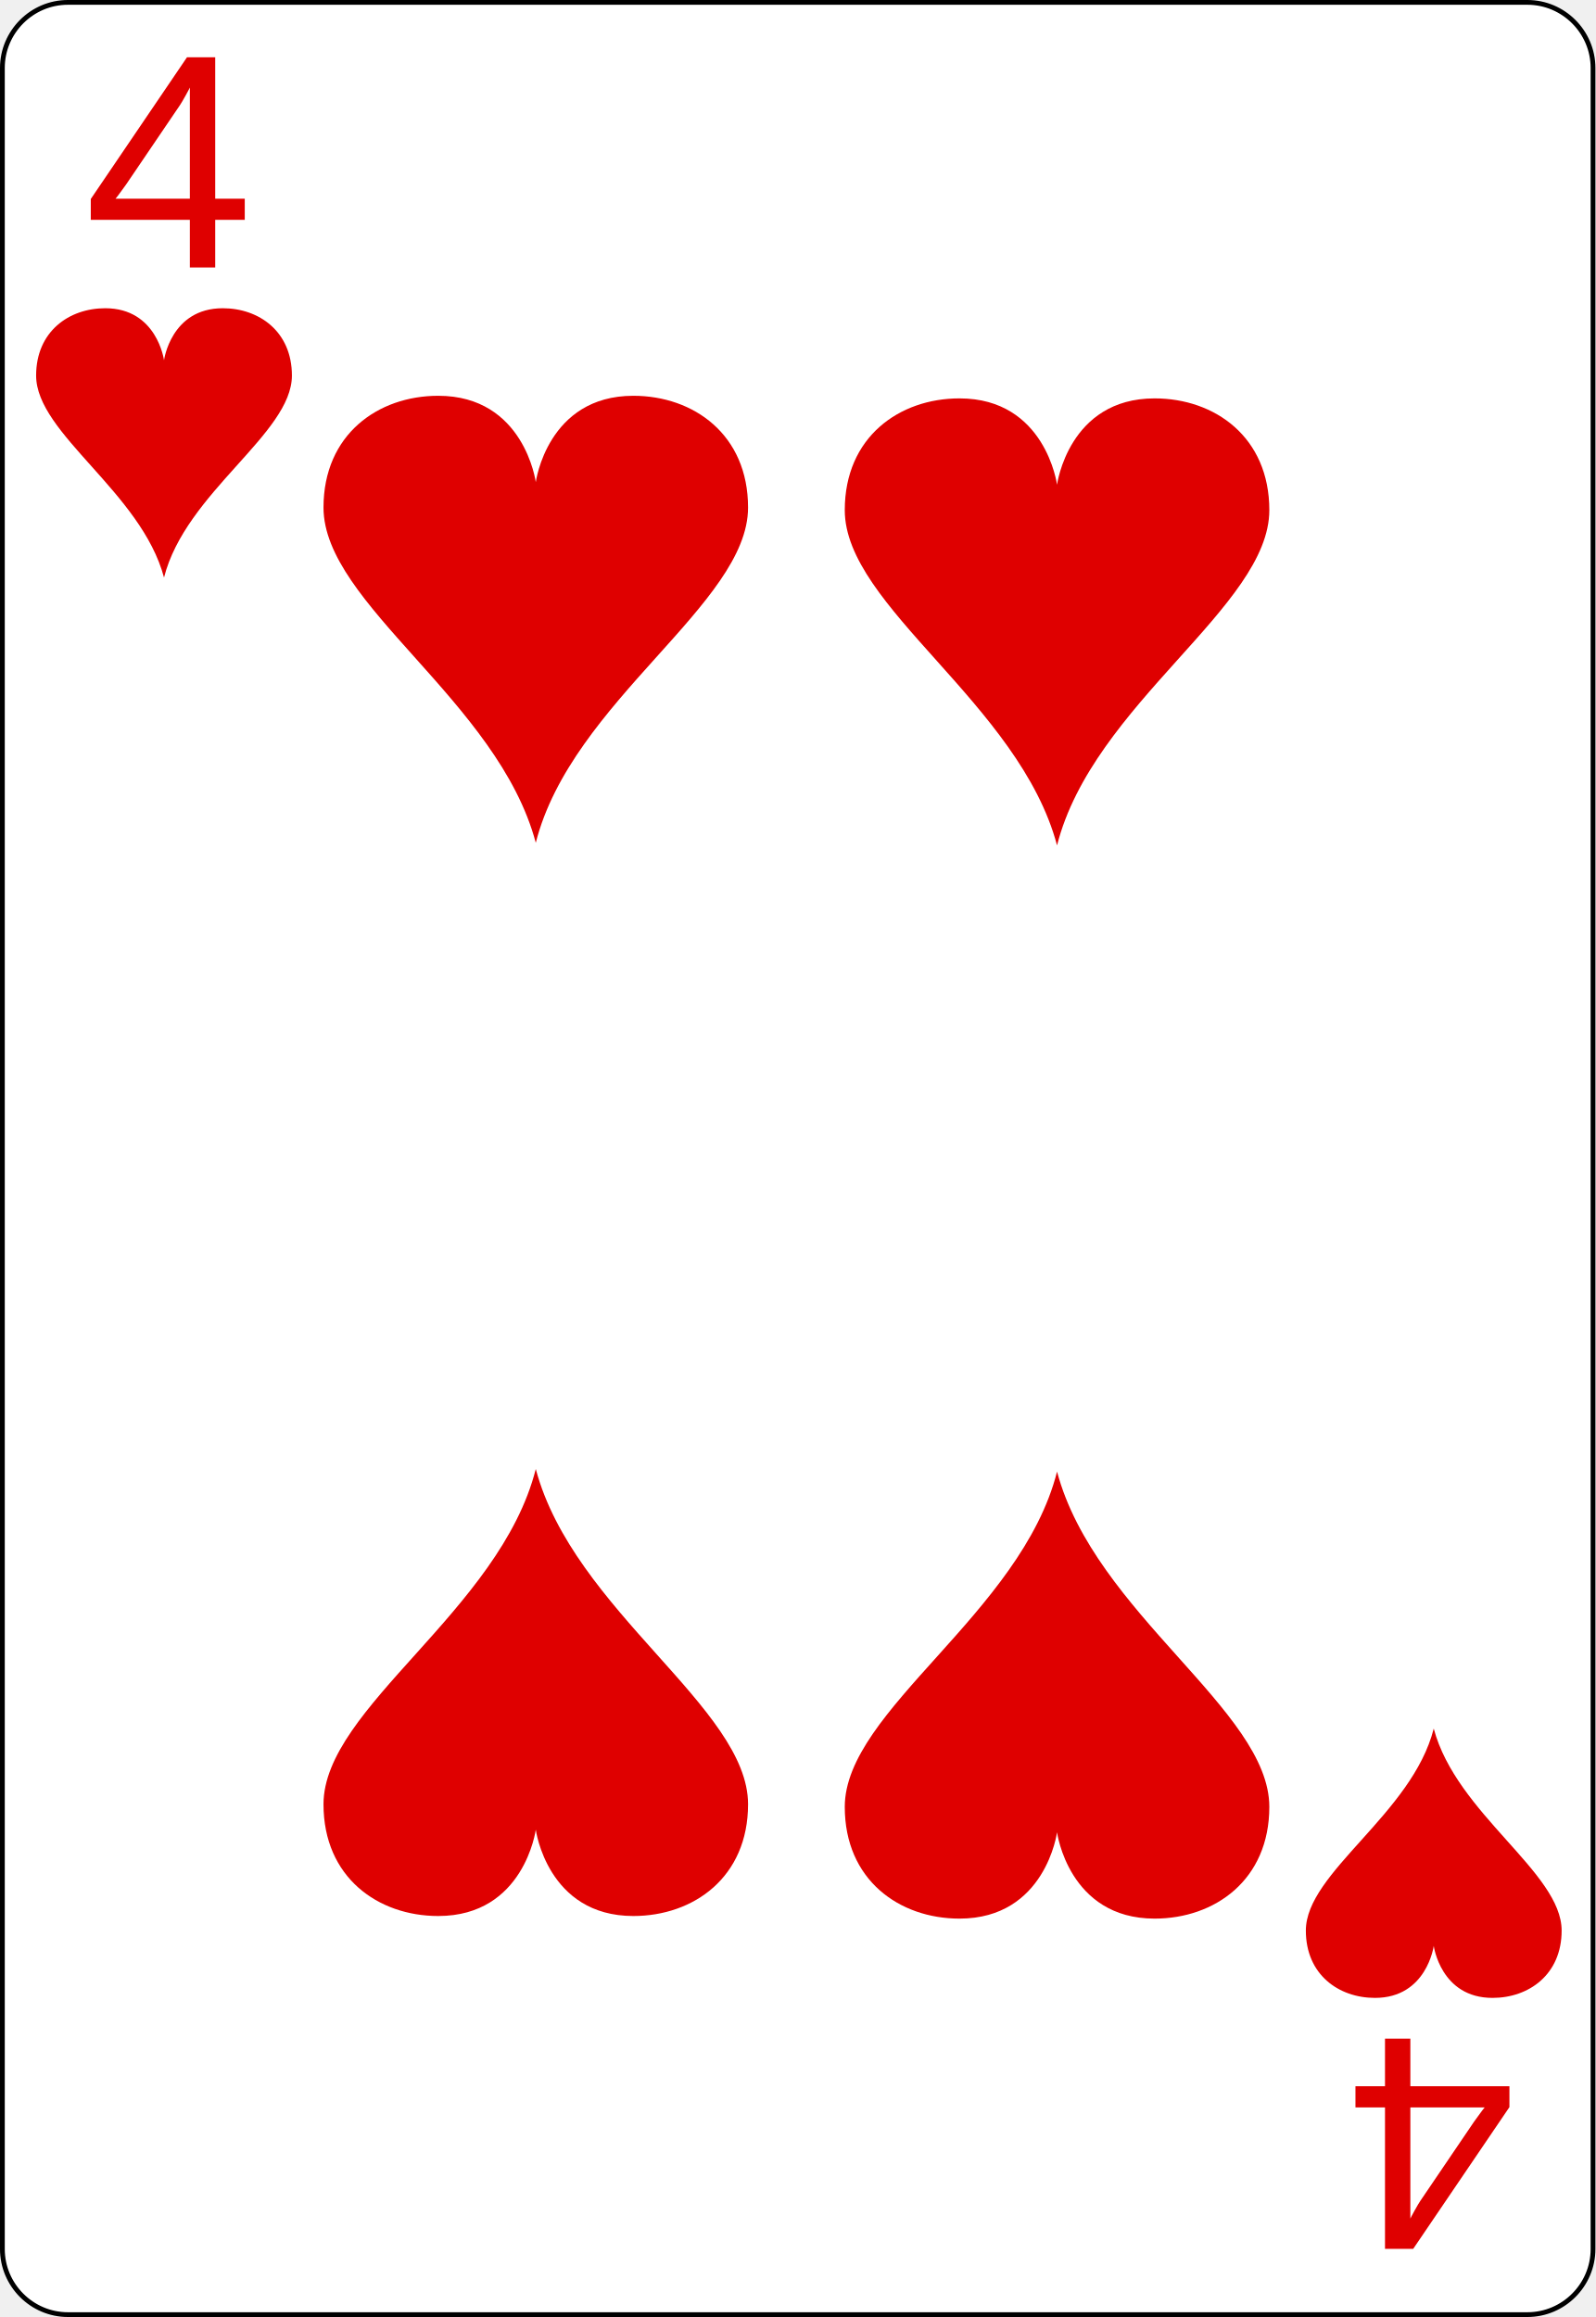
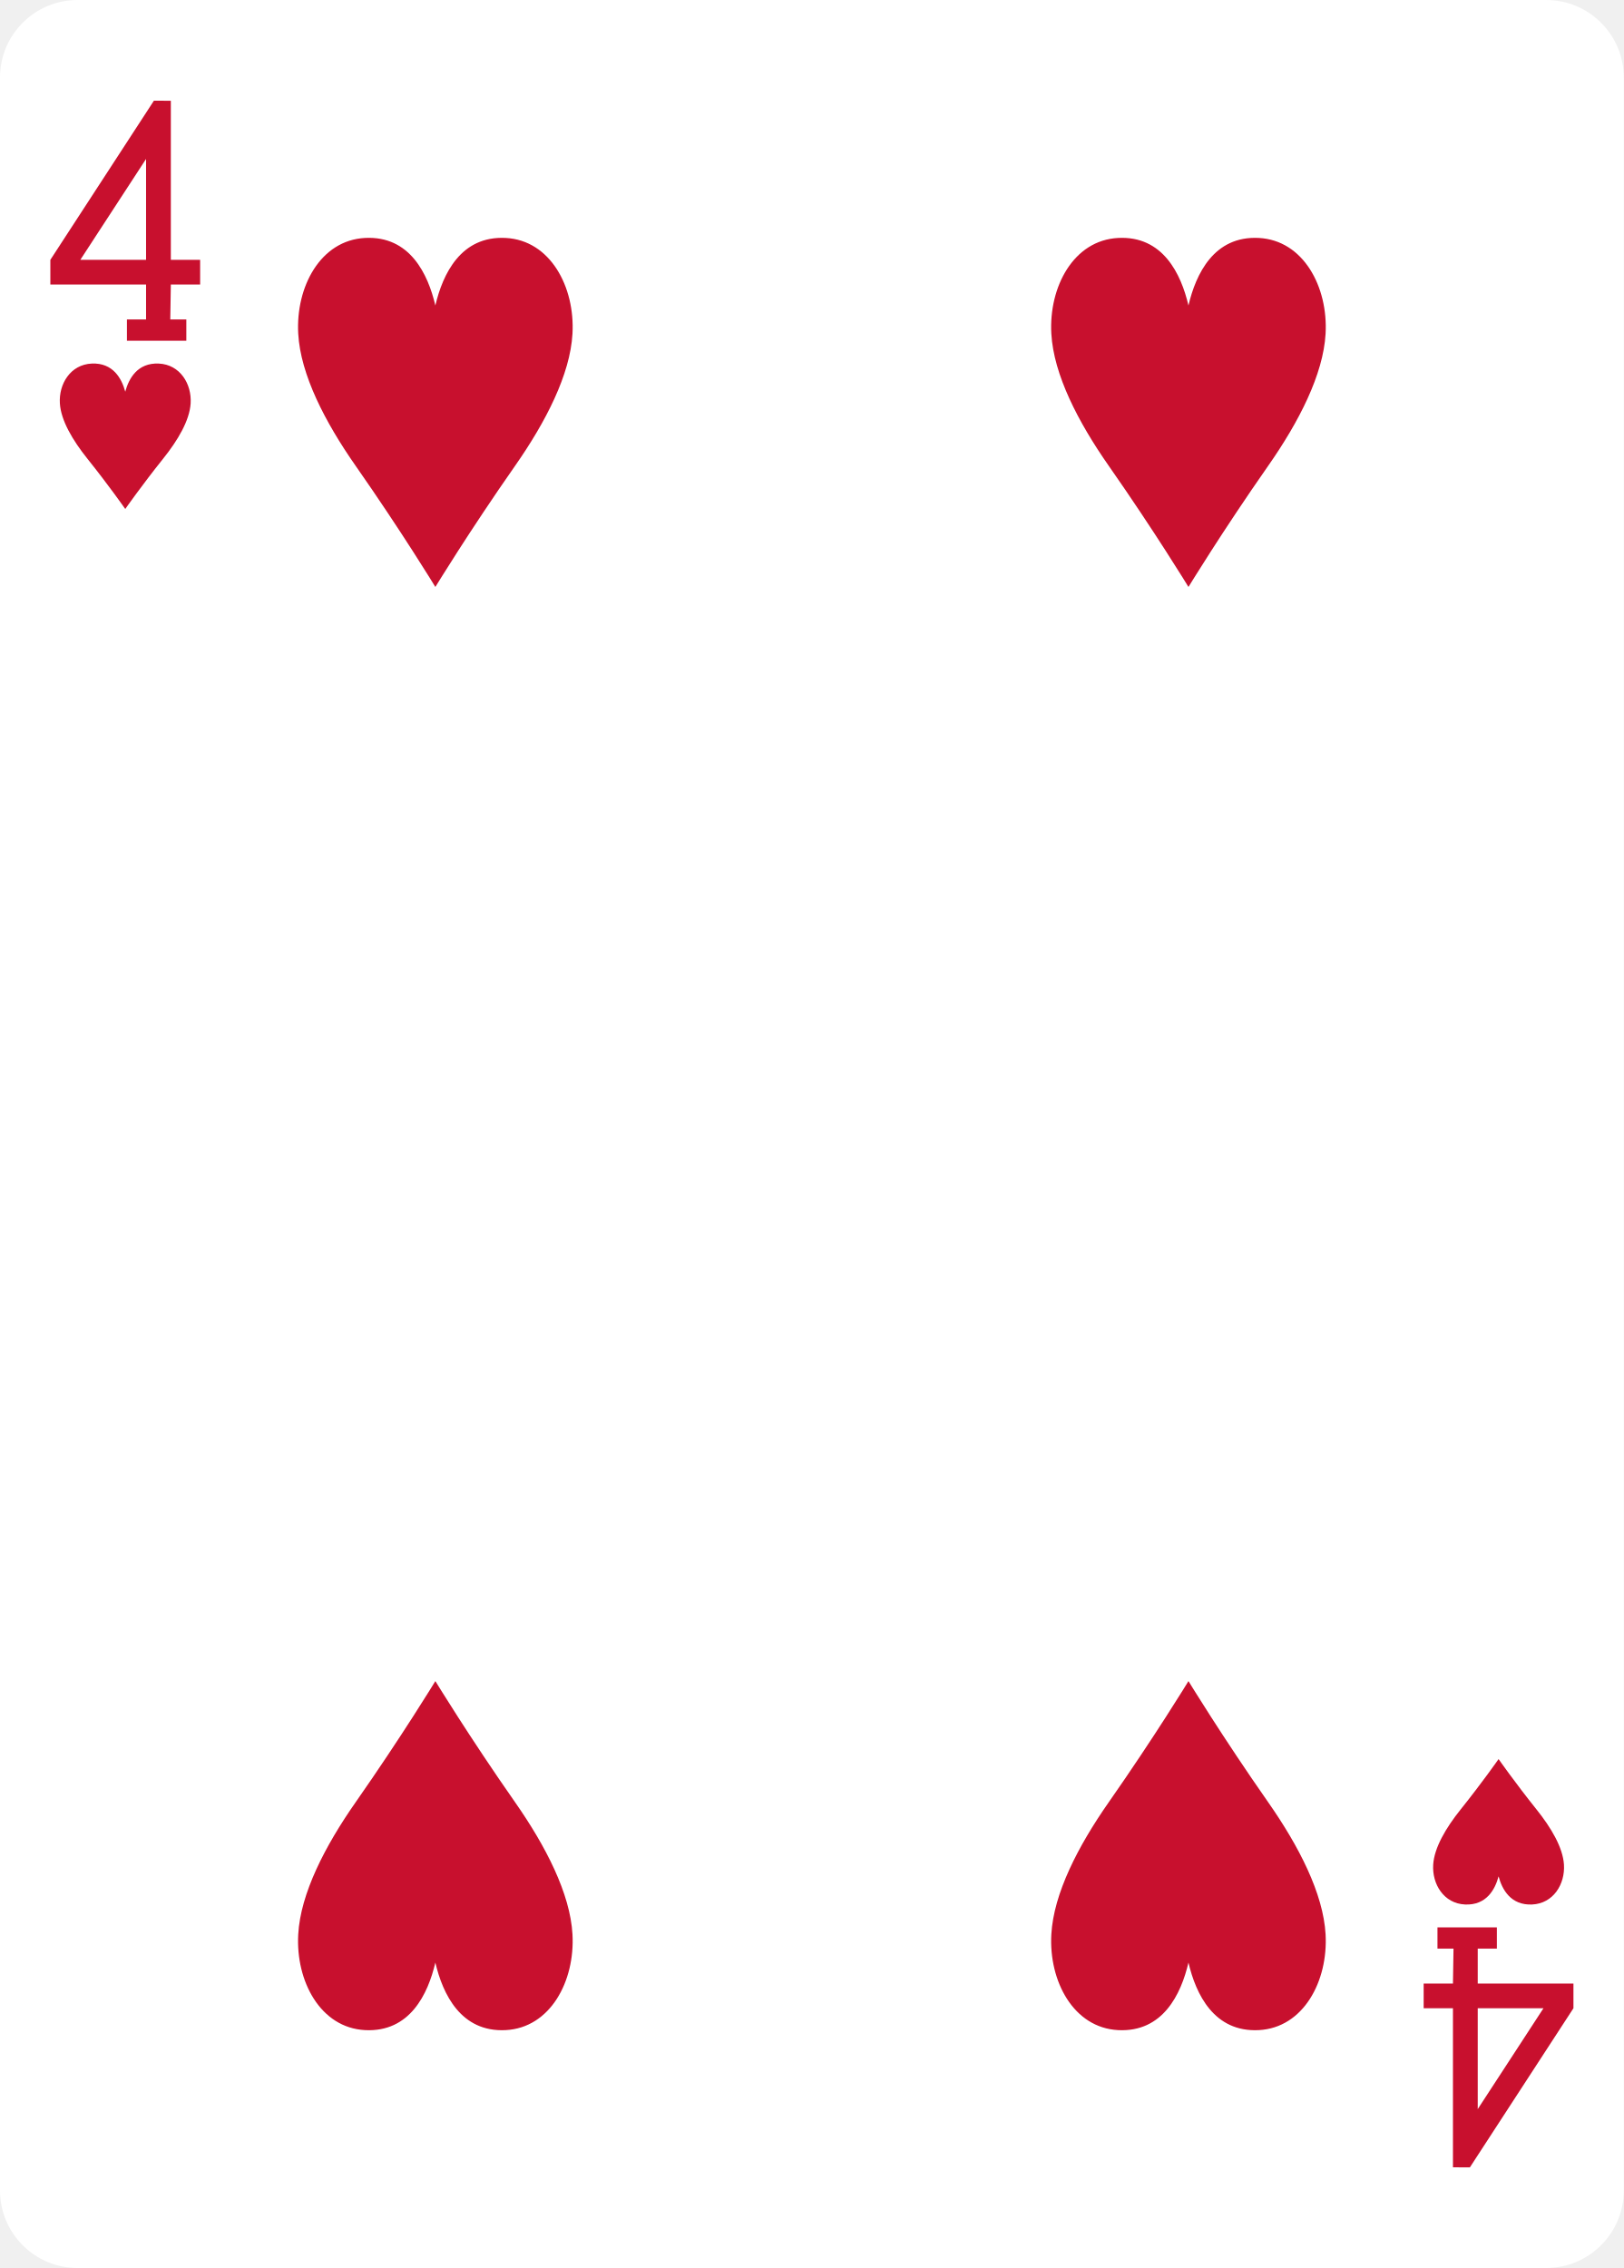
- <svg xmlns="http://www.w3.org/2000/svg" xmlns:xlink="http://www.w3.org/1999/xlink" width="167.087pt" height="242.667pt" viewBox="0 0 167.087 242.667" xml:space="preserve" id="svg2" version="1.1">
-   <defs id="defs41">
-     <radialGradient xlink:href="#linearGradient3773" id="radialGradient3781" cx="-0.158" cy="-8.835" fx="-0.158" fy="-8.835" r="8" gradientTransform="matrix(-1.584269,-0.02349808,0.03071979,-2.477574,-0.2485638,-26.71351)" gradientUnits="userSpaceOnUse" />
-     <linearGradient id="linearGradient3773">
-       <stop style="stop-color:#000000;stop-opacity:1;" offset="0" id="stop3775" />
-       <stop style="stop-color:#000000;stop-opacity:0.649;" offset="1" id="stop3777" />
-     </linearGradient>
-     <radialGradient xlink:href="#linearGradient3773" id="radialGradient3957" cx="-0.158" cy="-8.835" fx="-0.158" fy="-8.835" r="8" gradientTransform="matrix(-1.584269,-0.02349808,0.03071979,-2.477574,-0.2485638,-26.71351)" gradientUnits="userSpaceOnUse" />
-     <linearGradient id="linearGradient3959">
-       <stop style="stop-color:#000000;stop-opacity:1;" offset="0" id="stop3961" />
-       <stop style="stop-color:#000000;stop-opacity:0.649;" offset="1" id="stop3963" />
-     </linearGradient>
-     <radialGradient r="81.903" fy="509.476" fx="168.025" cy="509.476" cx="168.025" gradientTransform="matrix(1.25656,-0.7774064,0.3366382,0.5361257,-221.2021,359.2426)" gradientUnits="userSpaceOnUse" id="radialGradient3975" xlink:href="#linearGradient3784-4" />
-     <linearGradient id="linearGradient3784-4">
-       <stop style="stop-color:#ffffff;stop-opacity:0.435;" offset="0" id="stop3786-8" />
-       <stop style="stop-color:#000000;stop-opacity:0;" offset="1" id="stop3788-6" />
-     </linearGradient>
-     <radialGradient xlink:href="#linearGradient3784-4-5" id="radialGradient3929" gradientUnits="userSpaceOnUse" gradientTransform="matrix(1.25656,-0.7774064,0.3366382,0.5361257,-221.2021,359.2426)" cx="168.025" cy="509.476" fx="168.025" fy="509.476" r="81.903" />
-     <linearGradient id="linearGradient3784-4-5">
-       <stop style="stop-color:#ffffff;stop-opacity:0.489;" offset="0" id="stop3786-8-0" />
-       <stop style="stop-color:#000000;stop-opacity:0;" offset="1" id="stop3788-6-3" />
-     </linearGradient>
-     <radialGradient xlink:href="#linearGradient3784-4-1" id="radialGradient3927" gradientUnits="userSpaceOnUse" gradientTransform="matrix(1.25656,-0.7774064,0.3366382,0.5361257,-221.2021,359.2426)" cx="168.025" cy="509.476" fx="168.025" fy="509.476" r="81.903" />
-     <linearGradient id="linearGradient3784-4-1">
-       <stop style="stop-color:#ffffff;stop-opacity:0.237;" offset="0" id="stop3786-8-03" />
-       <stop style="stop-color:#000000;stop-opacity:0;" offset="1" id="stop3788-6-6" />
-     </linearGradient>
-     <radialGradient xlink:href="#linearGradient3768" id="radialGradient3776" cx="-0.206" cy="-4.579" fx="-0.206" fy="-4.579" r="8" gradientTransform="matrix(-1,0,0,-1.720176,-0.4120407,-13.02719)" gradientUnits="userSpaceOnUse" />
-     <linearGradient id="linearGradient3768">
-       <stop style="stop-color:#df0000;stop-opacity:1;" offset="0" id="stop3770" />
-       <stop style="stop-color:#df0000;stop-opacity:0.672;" offset="1" id="stop3772" />
-     </linearGradient>
-     <radialGradient r="81.903" fy="511.223" fx="171.487" cy="511.223" cx="171.487" gradientTransform="matrix(1.152989,-0.6739155,0.3948202,0.6754904,-233.6326,270.4008)" gradientUnits="userSpaceOnUse" id="radialGradient4013" xlink:href="#linearGradient3784-4-6" />
-     <linearGradient id="linearGradient3784-4-6">
-       <stop style="stop-color:#ffffff;stop-opacity:0.313;" offset="0" id="stop3786-8-8" />
-       <stop style="stop-color:#000000;stop-opacity:0;" offset="1" id="stop3788-6-8" />
-     </linearGradient>
-     <radialGradient r="81.903" fy="492.632" fx="159.354" cy="492.632" cx="159.354" gradientTransform="matrix(1.089478,-0.715138,0.4464527,0.6562658,-244.9333,290.9185)" gradientUnits="userSpaceOnUse" id="radialGradient4013-8" xlink:href="#linearGradient3784-4-2" />
-     <linearGradient id="linearGradient3784-4-2">
-       <stop style="stop-color:#ffffff;stop-opacity:0.29;" offset="0" id="stop3786-8-1" />
-       <stop style="stop-color:#000000;stop-opacity:0;" offset="1" id="stop3788-6-5" />
-     </linearGradient>
-     <radialGradient r="81.903" fy="492.632" fx="159.354" cy="492.632" cx="159.354" gradientTransform="matrix(1.089478,-0.715138,0.4464527,0.6562658,-244.9333,290.9185)" gradientUnits="userSpaceOnUse" id="radialGradient3073" xlink:href="#linearGradient3784-4-2" />
-   </defs>
-   <g id="Layer_x0020_1" style="fill-rule:nonzero;clip-rule:nonzero;stroke:#000000;stroke-miterlimit:4;">
-     <path style="fill:#FFFFFF;stroke-width:0.5;" d="M166.837,235.548c0,3.777-3.087,6.869-6.871,6.869H7.111c-3.775,0-6.861-3.092-6.861-6.869V7.12C0.25,3.343,3.336,0.25,7.111,0.25h152.855    c3.784,0,6.871,3.093,6.871,6.87v228.428z" id="path5" />
-     <g style="stroke:none;" id="g7">
-       <g id="g9">
- 				
- 			</g>
-     </g>
-     <g id="g15">
- 			
- 		</g>
-     <g id="g19">
- 			
- 		</g>
-     <g style="stroke:none;" id="g23">
-       <g id="g25">
- 				
- 			</g>
-     </g>
-     <g style="stroke:none;" id="g31">
-       <g id="g33">
- 				
- 			</g>
+ <svg xmlns="http://www.w3.org/2000/svg" width="63mm" height="88mm" viewBox="0 0 238.111 332.599" version="1.1" id="svg8">
+   <defs id="defs2" />
+   <g id="layer1" transform="translate(552.2711,-360.4284)">
+     <g transform="matrix(1.06667,0,0,1.06667,-1935.66,1495.37)" id="HEART-4" style="display:inline">
+       <g style="display:inline;opacity:1" id="g9868-8-1" transform="translate(1036.49,-1434.28)">
+         <rect ry="10.664" rx="10.678" style="display:inline;fill:#ffffff;fill-opacity:1;stroke:none;stroke-width:1.001;stroke-miterlimit:4;stroke-dasharray:none;stroke-opacity:1" id="rect9870-7-0" width="223.228" height="311.811" x="260.433" y="370.276" />
+       </g>
+       <g transform="translate(1296.92,-1064)" style="display:inline;opacity:1" id="g9888-2-1" />
+       <g style="display:inline;opacity:1" id="g9894-0-0" transform="translate(1323.52,-1083.91)" />
+       <path transform="translate(1409.54,-853.906)" style="display:inline;opacity:1;fill:#c8102e;fill-opacity:1" d="m -95.397,-140.121 c 0,-0.003 -2.225,-3.19 -5.226,-6.94 -2.008,-2.51 -3.613,-5.227 -3.762,-7.568 -0.171,-2.674 1.449,-5.356 4.382,-5.486 2.931,-0.13 4.121,2.062 4.606,3.869 0.484,-1.807 1.674,-3.999 4.606,-3.869 2.933,0.13 4.553,2.813 4.382,5.486 -0.149,2.341 -1.754,5.058 -3.762,7.568 -3.001,3.75 -5.224,6.938 -5.226,6.94 z" id="path9902-6-7" />
+       <path transform="translate(1409.54,-853.906)" style="display:inline;opacity:1;fill:#c8102e;fill-opacity:1" d="m 93.398,31.743 c 0,0.003 -2.225,3.19 -5.226,6.94 -2.008,2.51 -3.613,5.227 -3.762,7.568 -0.171,2.674 1.449,5.356 4.382,5.486 2.931,0.13 4.121,-2.062 4.606,-3.869 0.484,1.807 1.674,3.999 4.606,3.869 2.933,-0.13 4.553,-2.813 4.382,-5.486 -0.149,-2.341 -1.754,-5.058 -3.762,-7.568 -3.001,-3.75 -5.224,-6.938 -5.226,-6.94 z" id="path9904-6-0" />
+       <path transform="translate(1409.54,-853.906)" id="path9910-2-6" d="m -52.766,-129.4 c 0,-0.006 -4.666,-7.655 -10.961,-16.656 -4.211,-6.023 -7.578,-12.545 -7.891,-18.163 -0.359,-6.417 3.039,-12.855 9.191,-13.167 6.149,-0.312 8.644,4.948 9.66,9.285 1.016,-4.337 3.512,-9.596 9.66,-9.285 6.152,0.312 9.55,6.75 9.191,13.167 -0.313,5.618 -3.68,12.14 -7.891,18.163 -6.295,9.001 -10.957,16.65 -10.961,16.656 z" style="display:inline;opacity:1;fill:#c8102e;fill-opacity:1" />
+       <path transform="translate(1409.54,-853.906)" id="path9916-8-0" d="m 50.766,-129.4 c 0,-0.006 -4.666,-7.655 -10.961,-16.656 -4.211,-6.023 -7.578,-12.545 -7.891,-18.163 -0.359,-6.417 3.039,-12.855 9.191,-13.167 6.149,-0.312 8.644,4.948 9.66,9.285 1.016,-4.337 3.512,-9.596 9.66,-9.285 6.152,0.312 9.55,6.75 9.191,13.167 -0.313,5.618 -3.68,12.14 -7.891,18.163 -6.295,9.001 -10.957,16.65 -10.961,16.656 z" style="display:inline;opacity:1;fill:#c8102e;fill-opacity:1" />
+       <path transform="translate(1409.54,-853.906)" style="display:inline;opacity:1;fill:#c8102e;fill-opacity:1" d="m 50.766,21.022 c 0,0.006 -4.666,7.655 -10.961,16.656 -4.211,6.023 -7.578,12.545 -7.891,18.163 -0.359,6.417 3.039,12.855 9.191,13.167 6.149,0.312 8.644,-4.948 9.66,-9.285 1.016,4.337 3.512,9.596 9.66,9.285 6.152,-0.312 9.55,-6.75 9.191,-13.167 -0.313,-5.618 -3.68,-12.14 -7.891,-18.163 -6.295,-9.001 -10.957,-16.65 -10.961,-16.656 z" id="path9930-7-9" />
+       <path transform="translate(1409.54,-853.906)" id="path9932-9-8" d="m -52.766,21.022 c 0,0.006 -4.666,7.655 -10.961,16.656 -4.211,6.023 -7.578,12.545 -7.891,18.163 -0.359,6.417 3.039,12.855 9.191,13.167 6.149,0.312 8.644,-4.948 9.66,-9.285 1.016,4.337 3.512,9.596 9.66,9.285 6.152,-0.312 9.55,-6.75 9.191,-13.167 -0.313,-5.618 -3.68,-12.14 -7.891,-18.163 -6.295,-9.001 -10.957,-16.65 -10.961,-16.656 z" style="display:inline;opacity:1;fill:#c8102e;fill-opacity:1" />
+       <path d="m 1314.372,-1017.166 v -2.915 h 2.631 v -4.808 h -13.158 v -3.393 l 14.238,-21.881 2.326,0.012 v 21.869 h 4.028 v 3.393 h -4.028 l -0.076,4.808 h 2.205 v 2.919 h -8.165 z m 2.631,-24.985 -9.04,13.871 h 9.04 z m 0,0" id="path19-3-8-2-9" style="opacity:1;fill:#c8102e;fill-opacity:1;stroke-width:1;stroke-miterlimit:4;stroke-dasharray:none" />
+       <path d="m 1502.703,-799.023 v 2.915 h -2.631 v 4.808 h 13.158 v 3.393 l -14.238,21.881 -2.326,-0.012 v -21.869 h -4.028 v -3.393 h 4.028 l 0.076,-4.808 h -2.205 v -2.919 h 8.165 z m -2.631,24.985 9.04,-13.871 h -9.04 z m 0,0" id="path19-4-46-0-1-9" style="opacity:1;fill:#c8102e;fill-opacity:1" />
    </g>
  </g>
-   <text xml:space="preserve" style="font-size:32px;font-style:normal;font-weight:normal;line-height:125%;letter-spacing:0px;word-spacing:0px;fill:#df0000;fill-opacity:1;stroke:none;font-family:Bitstream Vera Sans" x="8.775" y="28.013" id="text3788">
-     <tspan id="tspan3790" x="8.775" y="28.013" style="font-style:normal;font-variant:normal;font-weight:normal;font-stretch:normal;fill:#df0000;fill-opacity:1;font-family:Arial;-inkscape-font-specification:Arial">4</tspan>
-   </text>
-   <g transform="matrix(1.674307,0,0,1.566992,17.17751,46.38532)" id="layer1-9-6" style="fill:#df0000;fill-opacity:1">
-     <path style="fill:#df0000;fill-opacity:1" id="hl-8" d="M 3.676,-9 C 0.433,-9 0,-5.523 0,-5.523 0,-5.523 -0.433,-9 -3.676,-9 -5.946,-9 -8,-7.441 -8,-4.5 -8,-0.614 -1.421,3.294 0,9 1.352,3.299 8,-0.614 8,-4.5 8,-7.441 5.946,-9 3.676,-9 z" />
-   </g>
-   <text xml:space="preserve" style="font-size:32px;font-style:normal;font-weight:normal;line-height:125%;letter-spacing:0px;word-spacing:0px;fill:#df0000;fill-opacity:1;stroke:none;font-family:Bitstream Vera Sans" x="-158.818" y="-213.515" id="text3788-4" transform="scale(-1,-1)">
-     <tspan id="tspan3790-3" x="-158.818" y="-213.515" style="font-style:normal;font-variant:normal;font-weight:normal;font-stretch:normal;fill:#df0000;fill-opacity:1;font-family:Arial;-inkscape-font-specification:Arial">4</tspan>
-   </text>
-   <g transform="matrix(-1.674307,0,0,-1.566992,150.156,195.1431)" id="layer1-9-6-5" style="fill:#df0000;fill-opacity:1">
-     <path style="fill:#df0000;fill-opacity:1" id="hl-8-1" d="M 3.676,-9 C 0.433,-9 0,-5.523 0,-5.523 0,-5.523 -0.433,-9 -3.676,-9 -5.946,-9 -8,-7.441 -8,-4.5 -8,-0.614 -1.421,3.294 0,9 1.352,3.299 8,-0.614 8,-4.5 8,-7.441 5.946,-9 3.676,-9 z" />
-   </g>
-   <g transform="matrix(2.779008,0,0,2.600887,56.11227,64.85977)" id="layer1-9-6-8" style="fill:#df0000;fill-opacity:1">
-     <path style="fill:#df0000;fill-opacity:1" id="hl-8-8" d="M 3.676,-9 C 0.433,-9 0,-5.523 0,-5.523 0,-5.523 -0.433,-9 -3.676,-9 -5.946,-9 -8,-7.441 -8,-4.5 -8,-0.614 -1.421,3.294 0,9 1.352,3.299 8,-0.614 8,-4.5 8,-7.441 5.946,-9 3.676,-9 z" />
-   </g>
-   <g transform="matrix(-2.779008,0,0,-2.600887,56.11227,177.2622)" id="layer1-9-6-8-9" style="fill:#df0000;fill-opacity:1">
-     <path style="fill:#df0000;fill-opacity:1" id="hl-8-8-5" d="M 3.676,-9 C 0.433,-9 0,-5.523 0,-5.523 0,-5.523 -0.433,-9 -3.676,-9 -5.946,-9 -8,-7.441 -8,-4.5 -8,-0.614 -1.421,3.294 0,9 1.352,3.299 8,-0.614 8,-4.5 8,-7.441 5.946,-9 3.676,-9 z" />
-   </g>
-   <g transform="matrix(2.779008,0,0,2.600887,110.7045,65.1323)" id="layer1-9-6-8-0" style="fill:#df0000;fill-opacity:1">
-     <path style="fill:#df0000;fill-opacity:1" id="hl-8-8-6" d="M 3.676,-9 C 0.433,-9 0,-5.523 0,-5.523 0,-5.523 -0.433,-9 -3.676,-9 -5.946,-9 -8,-7.441 -8,-4.5 -8,-0.614 -1.421,3.294 0,9 1.352,3.299 8,-0.614 8,-4.5 8,-7.441 5.946,-9 3.676,-9 z" />
-   </g>
-   <g transform="matrix(-2.779008,0,0,-2.600887,110.7045,177.5347)" id="layer1-9-6-8-9-8" style="fill:#df0000;fill-opacity:1">
-     <path style="fill:#df0000;fill-opacity:1" id="hl-8-8-5-9" d="M 3.676,-9 C 0.433,-9 0,-5.523 0,-5.523 0,-5.523 -0.433,-9 -3.676,-9 -5.946,-9 -8,-7.441 -8,-4.5 -8,-0.614 -1.421,3.294 0,9 1.352,3.299 8,-0.614 8,-4.5 8,-7.441 5.946,-9 3.676,-9 z" />
+   <g id="g862-0" transform="translate(-339.207,123.6453)">
+     <rect style="opacity:1;vector-effect:none;fill:#006614;fill-opacity:1;stroke:none;stroke-width:1.748;stroke-linecap:butt;stroke-linejoin:miter;stroke-miterlimit:4;stroke-dasharray:none;stroke-dashoffset:0;stroke-opacity:1" id="rect22845-2-8" width="1659.913" height="794.398" x="-356.473" y="-1029.682" rx="144.482" ry="124.682" />
+     <text id="text5630-0-9" y="-935.813" x="472.194" style="font-style:normal;font-variant:normal;font-weight:normal;font-stretch:normal;font-size:42.667px;line-height:125%;font-family:Carlito;-inkscape-font-specification:'Carlito, Normal';text-align:center;letter-spacing:0px;word-spacing:0px;writing-mode:lr-tb;text-anchor:middle;fill:#ffffff;fill-opacity:1;stroke:none;stroke-width:1.067px;stroke-linecap:butt;stroke-linejoin:miter;stroke-opacity:1" xml:space="preserve">
+       <tspan style="font-style:normal;font-variant:normal;font-weight:normal;font-stretch:normal;font-size:48px;line-height:125%;font-family:Carlito;-inkscape-font-specification:'Carlito, Normal';text-align:center;writing-mode:lr-tb;text-anchor:middle;fill:#ffffff;fill-opacity:1;stroke-width:1.067px" id="tspan4923-1" y="-935.813" x="472.194">Single Playing Card from:</tspan>
+       <tspan style="font-style:normal;font-variant:normal;font-weight:normal;font-stretch:normal;font-size:48px;line-height:125%;font-family:Carlito;-inkscape-font-specification:'Carlito, Normal';text-align:center;writing-mode:lr-tb;text-anchor:middle;fill:#ffffff;fill-opacity:1;stroke-width:1.067px" id="tspan5035-8" y="-875.813" x="472.194">Standard Edition - Color Set - Bordered </tspan>
+       <tspan y="-820.48" x="472.194" id="tspan12311-7" />
+       <tspan style="font-style:normal;font-variant:normal;font-weight:normal;font-stretch:normal;font-size:48px;line-height:125%;font-family:Carlito;-inkscape-font-specification:'Carlito, Normal';text-align:center;writing-mode:lr-tb;text-anchor:middle;fill:#ffaaaa;fill-opacity:1;stroke-width:1.067px" id="tspan4927-1" y="-762.48" x="472.194">Copyright 2011, 2020 - Chris Aguilar - conjurenation@gmail.com</tspan>
+       <tspan id="tspan12344-3" y="-707.147" x="472.194" />
+       <tspan style="font-style:normal;font-variant:normal;font-weight:normal;font-stretch:normal;font-size:48px;line-height:125%;font-family:Carlito;-inkscape-font-specification:'Carlito, Normal';text-align:center;writing-mode:lr-tb;text-anchor:middle;fill:#ffffff;fill-opacity:1;stroke-width:1.067px" id="tspan4931-2" y="-649.147" x="472.194">https://totalnonsense.com/open-source-vector-playing-cards/</tspan>
+       <tspan id="tspan4929-3" y="-593.813" x="472.194" />
+       <tspan style="font-style:normal;font-variant:normal;font-weight:normal;font-stretch:normal;font-size:48px;line-height:125%;font-family:Carlito;-inkscape-font-specification:'Carlito, Normal';text-align:center;writing-mode:lr-tb;text-anchor:middle;fill:#ffaaaa;fill-opacity:1;stroke-width:1.067px" id="tspan4919-5" y="-535.813" x="472.194">Licensed under:</tspan>
+       <tspan id="tspan1594-5-6" style="font-style:normal;font-variant:normal;font-weight:normal;font-stretch:normal;font-size:48px;line-height:125%;font-family:Carlito;-inkscape-font-specification:'Carlito, Normal';text-align:center;writing-mode:lr-tb;text-anchor:middle;fill:#ffaaaa;fill-opacity:1;stroke-width:1.067px" y="-475.813" x="472.194">LGPL 3.0</tspan>
+       <tspan style="font-style:normal;font-variant:normal;font-weight:normal;font-stretch:normal;font-size:48px;line-height:125%;font-family:Carlito;-inkscape-font-specification:'Carlito, Normal';text-align:center;writing-mode:lr-tb;text-anchor:middle;fill:#ffaaaa;fill-opacity:1;stroke-width:1.067px" y="-415.813" x="472.194" id="tspan12253-3-1">https://www.gnu.org/licenses/lgpl-3.0.html</tspan>
+       <tspan id="tspan5031-6" y="-360.48" x="472.194" />
+       <tspan style="font-style:normal;font-variant:normal;font-weight:normal;font-stretch:normal;font-size:48px;line-height:125%;font-family:Carlito;-inkscape-font-specification:'Carlito, Normal';text-align:center;writing-mode:lr-tb;text-anchor:middle;fill:#ffffff;fill-opacity:1;stroke-width:1.067px" id="tspan5033-1" y="-302.48" x="472.194">Each Card Measures (63mm x 88mm)</tspan>
+       <tspan id="tspan5634-6-0" y="-247.147" x="472.194" />
+     </text>
  </g>
</svg>
